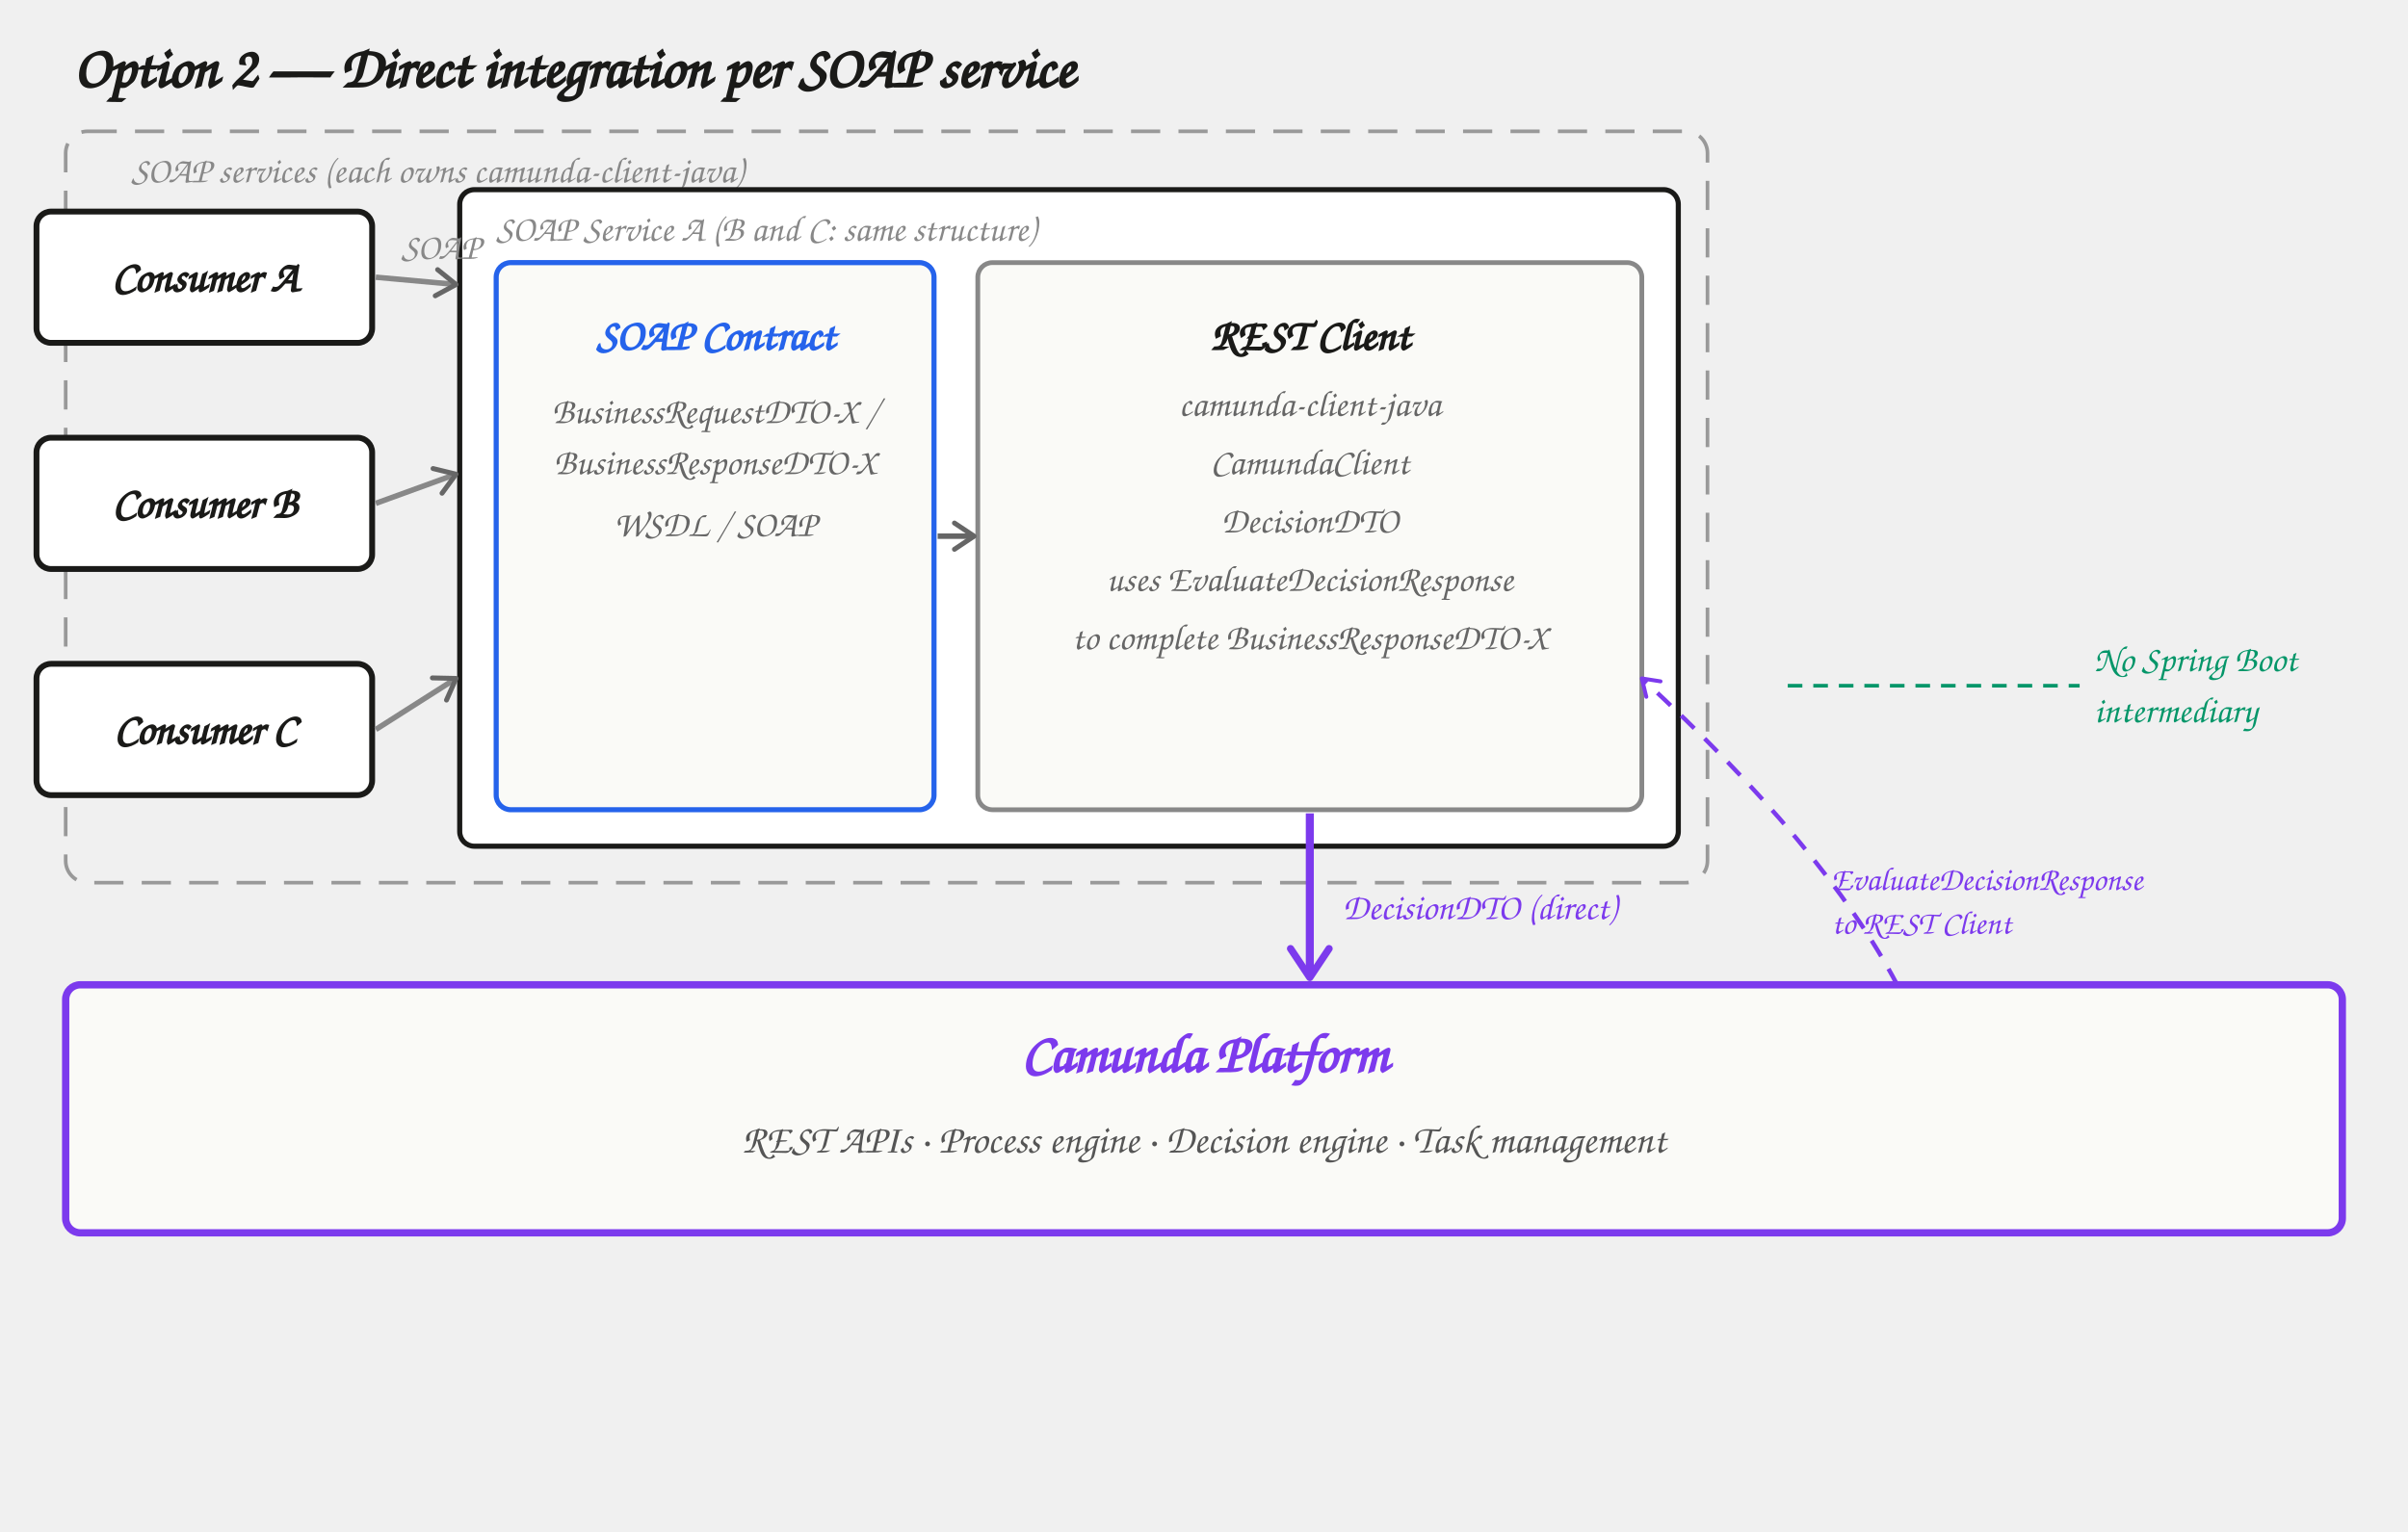
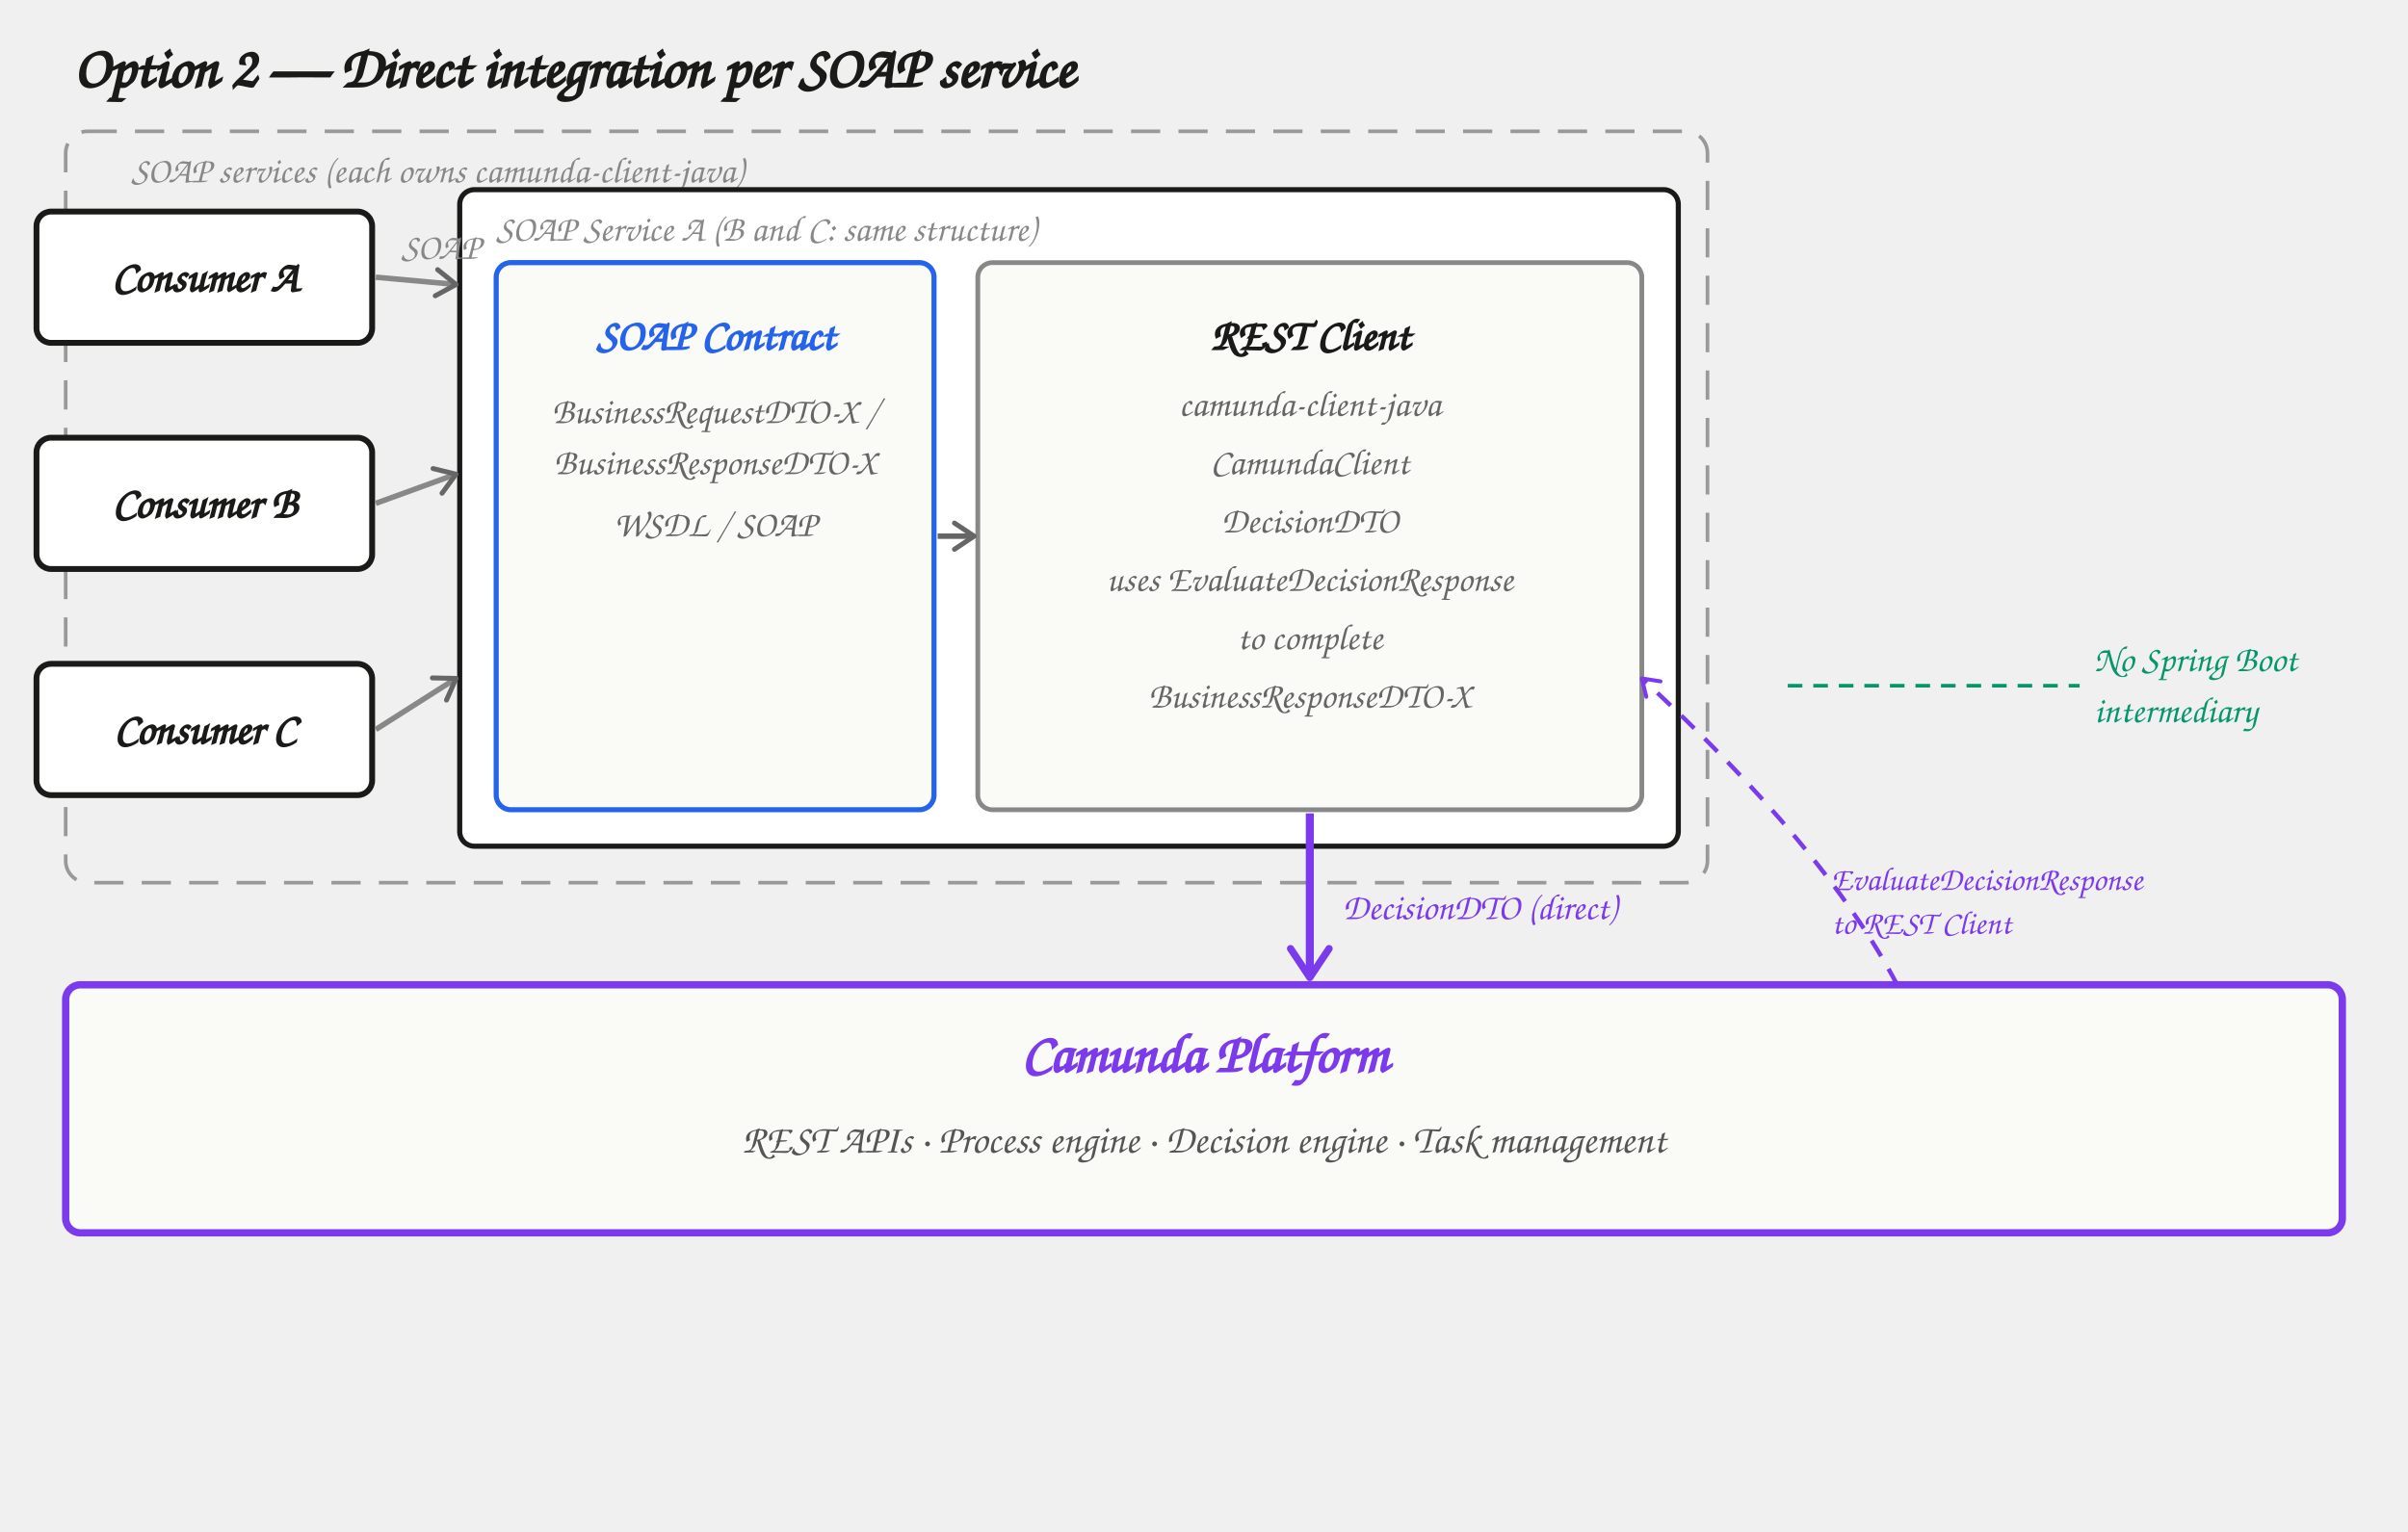
<svg xmlns="http://www.w3.org/2000/svg" viewBox="0 0 660 420" width="660" height="420" style="background:#fafaf7;font-family:'Segoe Print','Comic Sans MS','Chalkboard SE',cursive">
  <defs>
    <marker id="arr" viewBox="0 0 10 10" refX="8" refY="5" markerWidth="6" markerHeight="6" orient="auto-start-reverse">
      <path d="M2 1L8 5L2 9" fill="none" stroke="#666" stroke-width="1.5" stroke-linecap="round" stroke-linejoin="round" />
    </marker>
    <marker id="arr-p" viewBox="0 0 10 10" refX="8" refY="5" markerWidth="6" markerHeight="6" orient="auto-start-reverse">
      <path d="M2 1L8 5L2 9" fill="none" stroke="#7C3AED" stroke-width="1.5" stroke-linecap="round" stroke-linejoin="round" />
    </marker>
  </defs>
  <text x="20" y="24" font-size="16" font-weight="bold" fill="#1a1a18">Option 2 — Direct integration per SOAP service</text>
  <rect x="18" y="36" width="450" height="206" rx="6" fill="none" stroke="#999" stroke-width="1" stroke-dasharray="8 5" />
  <text x="36" y="50" font-size="10" fill="#888">SOAP services (each owns camunda-client-java)</text>
  <rect x="10" y="58" width="92" height="36" rx="4" fill="#ffffff" stroke="#1a1a18" stroke-width="1.6" />
  <text x="56" y="80" font-size="12" font-weight="bold" fill="#1a1a18" text-anchor="middle">Consumer A</text>
  <rect x="10" y="120" width="92" height="36" rx="4" fill="#ffffff" stroke="#1a1a18" stroke-width="1.6" />
  <text x="56" y="142" font-size="12" font-weight="bold" fill="#1a1a18" text-anchor="middle">Consumer B</text>
  <rect x="10" y="182" width="92" height="36" rx="4" fill="#ffffff" stroke="#1a1a18" stroke-width="1.6" />
  <text x="56" y="204" font-size="12" font-weight="bold" fill="#1a1a18" text-anchor="middle">Consumer C</text>
  <rect x="126" y="52" width="334" height="180" rx="4" fill="#ffffff" stroke="#1a1a18" stroke-width="1.4" />
  <text x="136" y="66" font-size="10" fill="#888">SOAP Service A  (B and C: same structure)</text>
  <rect x="136" y="72" width="120" height="150" rx="4" fill="#fafaf7" stroke="#2563EB" stroke-width="1.4" />
  <text x="196" y="96" font-size="12" font-weight="bold" fill="#2563EB" text-anchor="middle">SOAP Contract</text>
  <text x="196" y="116" font-size="10" fill="#666" text-anchor="middle">BusinessRequestDTO-X /</text>
  <text x="196" y="130" font-size="10" fill="#666" text-anchor="middle">BusinessResponseDTO-X</text>
  <text x="196" y="147" font-size="10" fill="#666" text-anchor="middle">WSDL / SOAP</text>
  <rect x="268" y="72" width="182" height="150" rx="4" fill="#fafaf7" stroke="#888" stroke-width="1.3" />
  <text x="359" y="96" font-size="12" font-weight="bold" fill="#1a1a18" text-anchor="middle">REST Client</text>
  <text x="359" y="114" font-size="10" fill="#666" text-anchor="middle">camunda-client-java</text>
  <text x="359" y="130" font-size="10" fill="#666" text-anchor="middle">CamundaClient</text>
  <text x="359" y="146" font-size="10" fill="#666" text-anchor="middle">DecisionDTO</text>
  <text x="359" y="162" font-size="10" fill="#666" text-anchor="middle">uses EvaluateDecisionResponse</text>
-   <text x="359" y="178" font-size="10" fill="#666" text-anchor="middle">to complete BusinessResponseDTO-X</text>
+   <text x="359" y="178" font-size="10" fill="#666" text-anchor="middle">to complete</text>
+   <text x="359" y="194" font-size="10" fill="#666" text-anchor="middle">BusinessResponseDTO-X</text>
  <line x1="257" y1="147" x2="267" y2="147" stroke="#666" stroke-width="1.5" marker-end="url(#arr)" />
  <line x1="103" y1="76" x2="125" y2="78" stroke="#888" stroke-width="1.5" marker-end="url(#arr)" />
  <text x="110" y="71" font-size="10" fill="#888">SOAP</text>
  <line x1="103" y1="138" x2="125" y2="130" stroke="#888" stroke-width="1.5" marker-end="url(#arr)" />
  <line x1="103" y1="200" x2="125" y2="186" stroke="#888" stroke-width="1.5" marker-end="url(#arr)" />
  <line x1="359" y1="223" x2="359" y2="268" stroke="#7C3AED" stroke-width="2.2" marker-end="url(#arr-p)" />
  <text x="368" y="252" font-size="10" fill="#7C3AED">DecisionDTO (direct)</text>
  <line x1="490" y1="188" x2="570" y2="188" stroke="#059669" stroke-width="1" stroke-dasharray="4 3" />
  <text x="574" y="184" font-size="10" fill="#059669">No Spring Boot</text>
  <text x="574" y="198" font-size="10" fill="#059669">intermediary</text>
  <rect x="18" y="270" width="624" height="68" rx="4" fill="#fafaf7" stroke="#7C3AED" stroke-width="2" />
  <text x="330" y="294" font-size="15" font-weight="bold" fill="#7C3AED" text-anchor="middle">Camunda Platform</text>
  <text x="330" y="316" font-size="11" fill="#555" text-anchor="middle">REST APIs · Process engine · Decision engine · Task management</text>
  <path d="M520 270 Q500 232 450 186" fill="none" stroke="#7C3AED" stroke-width="1.2" stroke-dasharray="5 4" marker-end="url(#arr-p)" />
  <text x="502" y="244" font-size="9" fill="#7C3AED">EvaluateDecisionResponse</text>
  <text x="502" y="256" font-size="9" fill="#7C3AED">to REST Client</text>
</svg>
